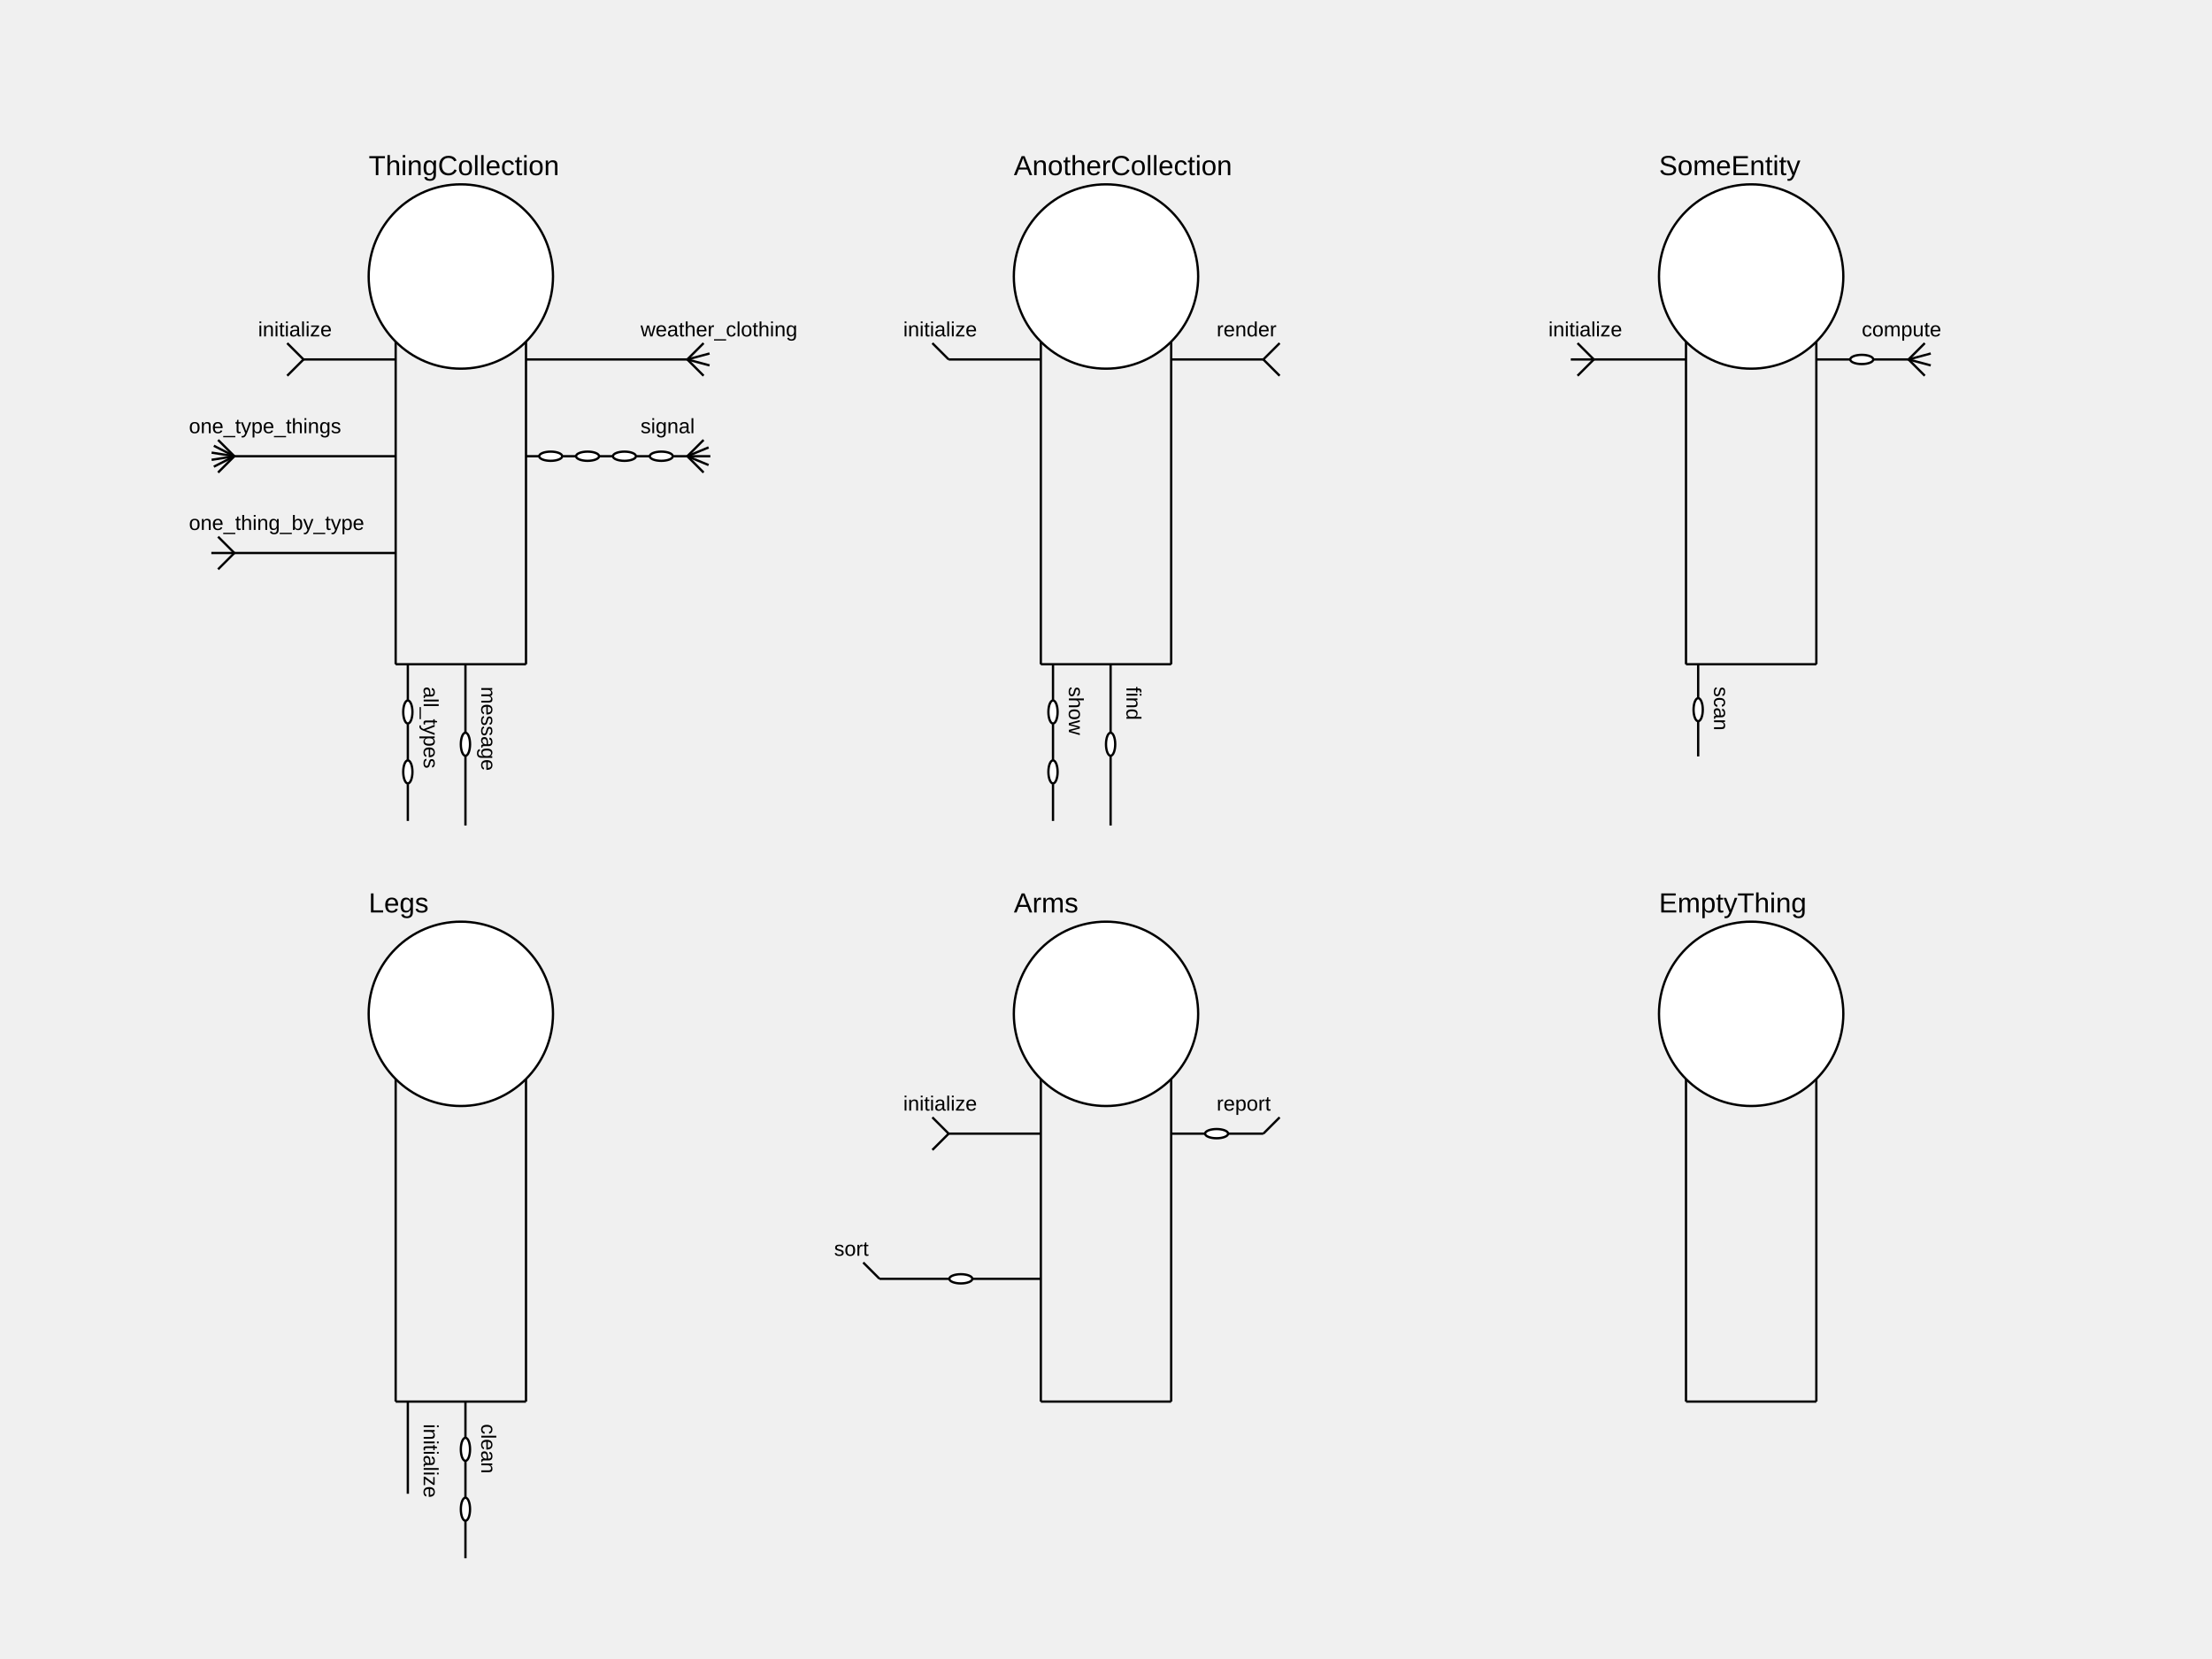
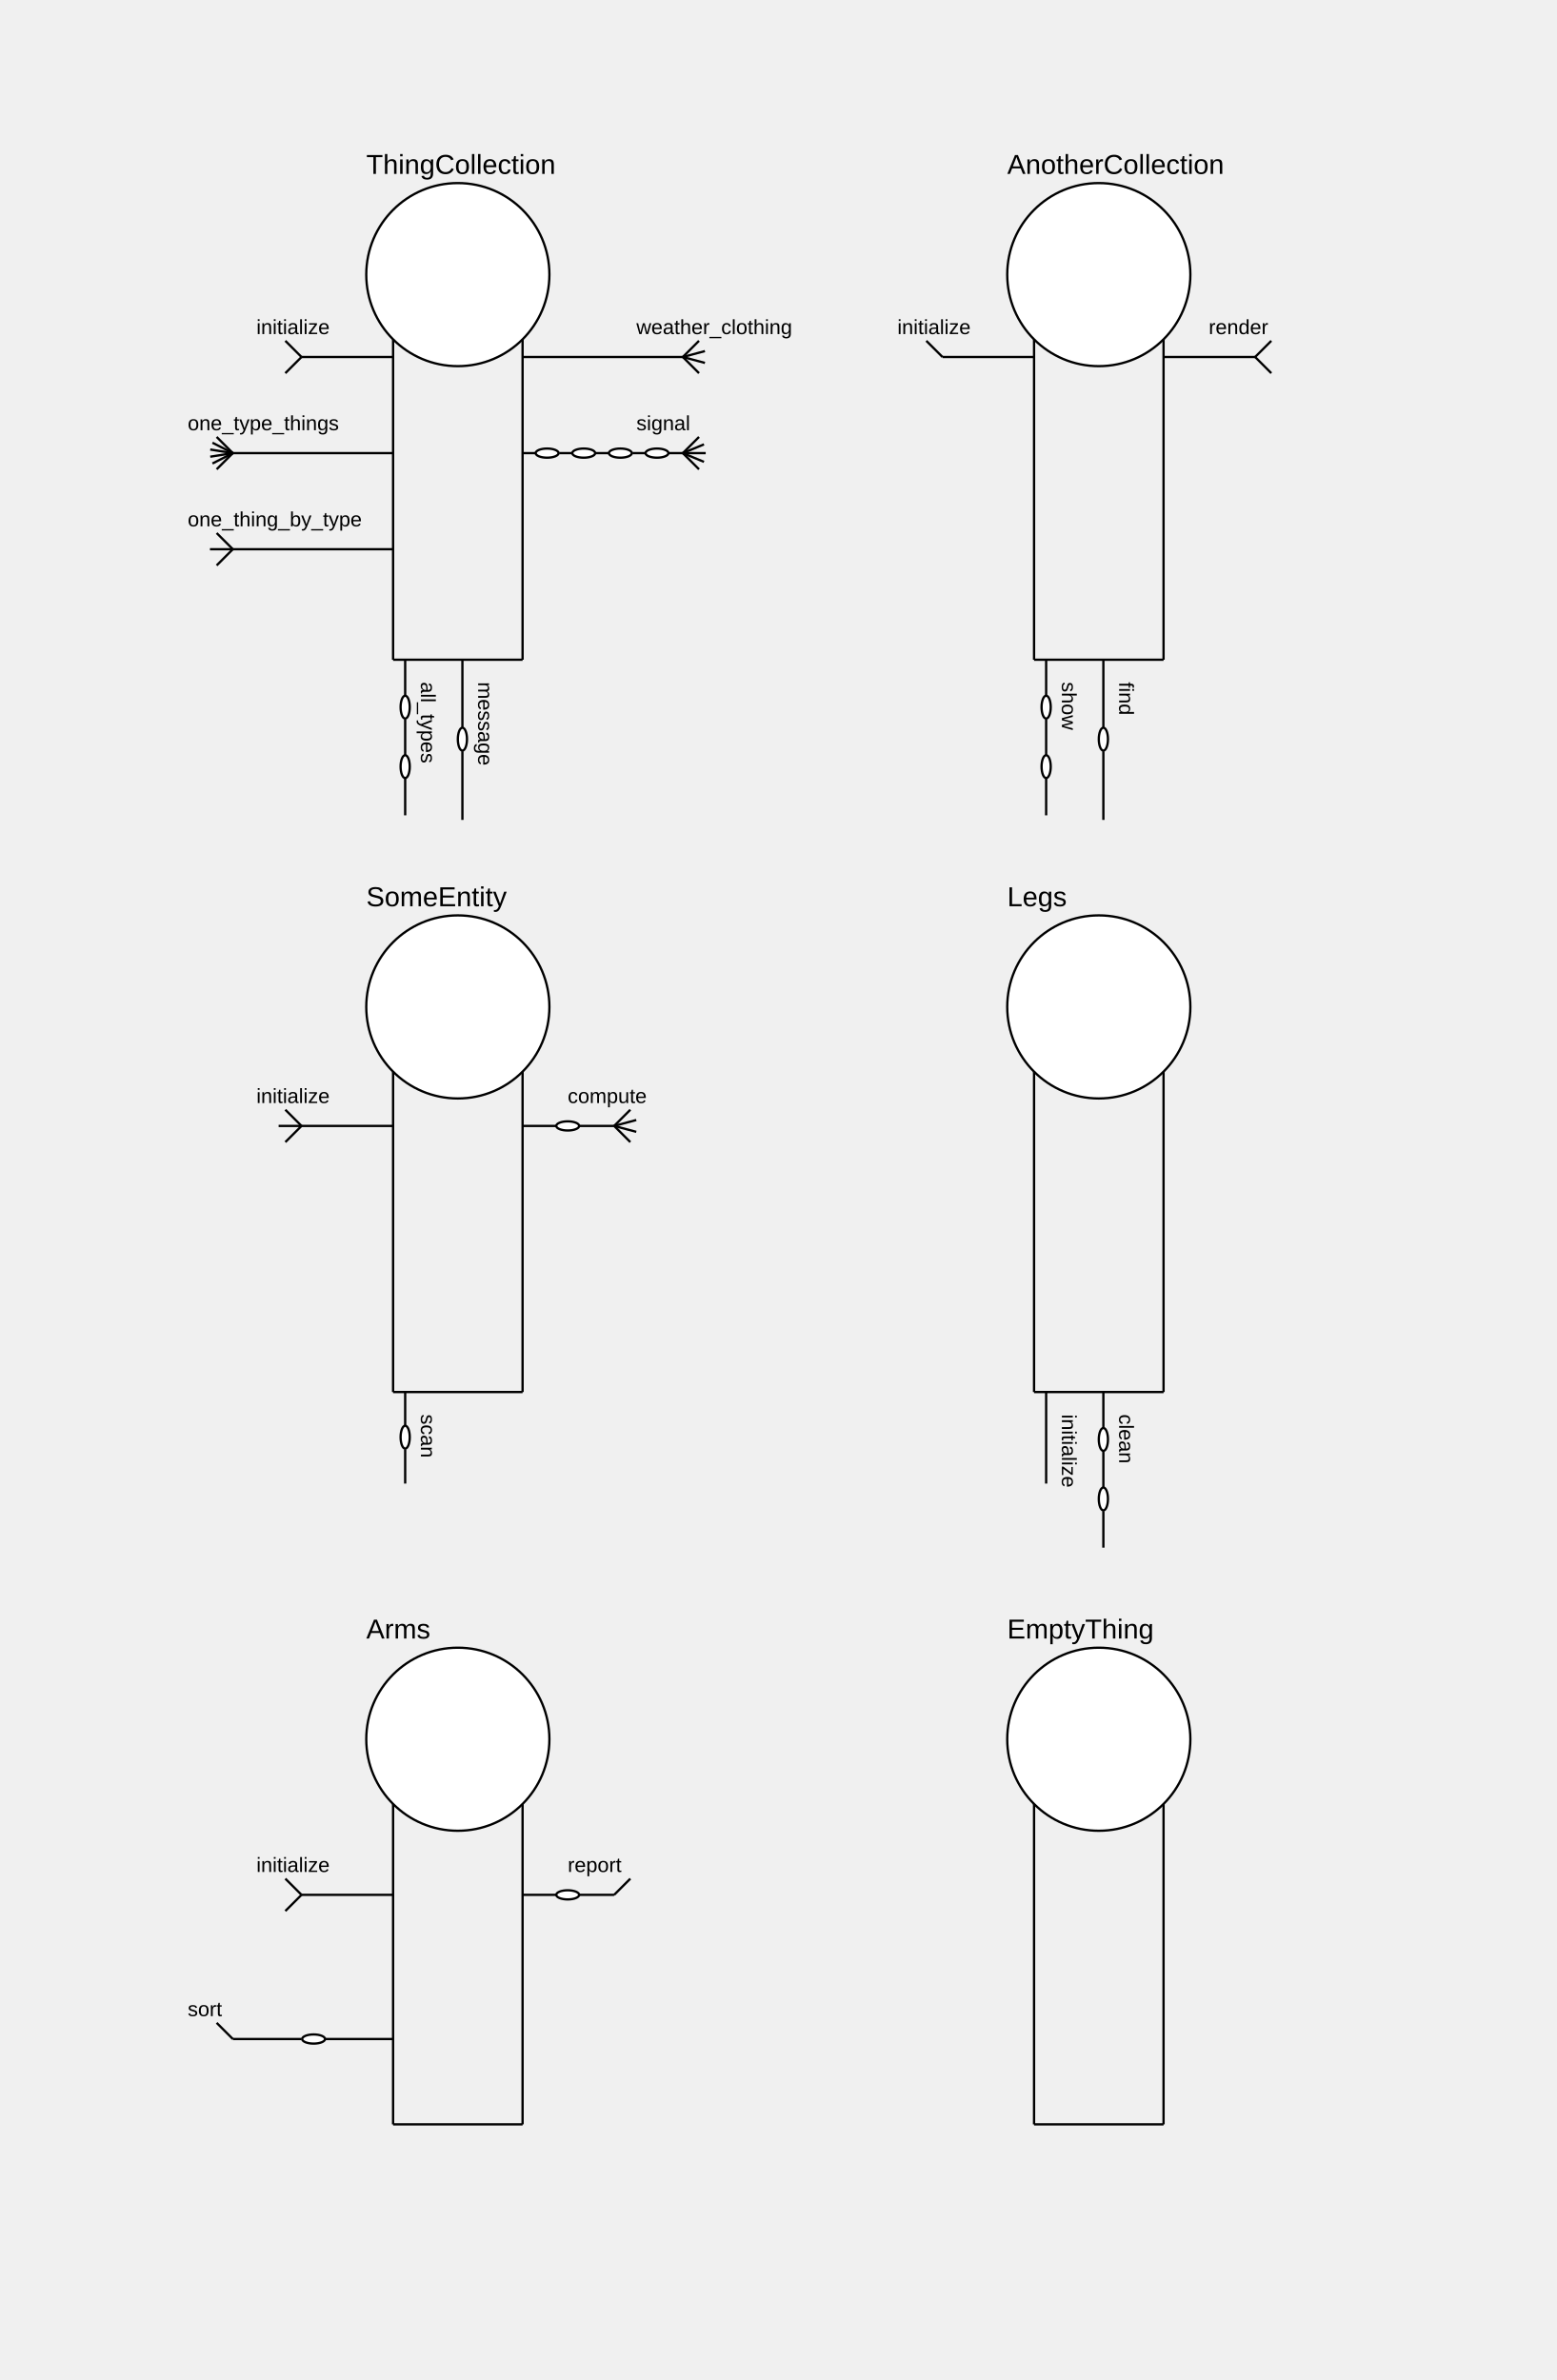
- <svg xmlns="http://www.w3.org/2000/svg" width="960.0" height="720.0" style="background:white">
+ <svg xmlns="http://www.w3.org/2000/svg" width="680.0" height="1040.0" style="background:white">
  <circle cx="200.0" cy="120.0" r="40" fill="white" style="stroke:black; stroke-width:1" />
  <line x1="228.284" y1="148.284" x2="228.284" y2="288.284" style="stroke:black; stroke-width:1" />
  <line x1="171.716" y1="148.284" x2="171.716" y2="288.284" style="stroke:black; stroke-width:1" />
  <line x1="228.284" y1="288.284" x2="171.716" y2="288.284" style="stroke:black; stroke-width:1" />
  <text x="160.0" y="76.0" font-family="arial" font-size="{:font_size=&gt;10}" fill="black" style="writing-mode: lr">ThingCollection</text>
  <line x1="171.716" y1="156" x2="131.716" y2="156" style="stroke:black; stroke-width:1" />
  <text x="112" y="146" font-family="arial" font-size="9" fill="black" style="writing-mode: lr">initialize</text>
  <line x1="131.716" y1="156" x2="124.645" y2="148.929" style="stroke:black; stroke-width:1" />
  <line x1="131.716" y1="156" x2="124.645" y2="163.071" style="stroke:black; stroke-width:1" />
  <line x1="171.716" y1="198" x2="101.716" y2="198" style="stroke:black; stroke-width:1" />
  <text x="82" y="188" font-family="arial" font-size="9" fill="black" style="writing-mode: lr">one_type_things</text>
  <line x1="101.716" y1="198" x2="94.645" y2="190.929" style="stroke:black; stroke-width:1" />
  <line x1="101.716" y1="198" x2="92.806" y2="193.46" style="stroke:black; stroke-width:1" />
  <line x1="101.716" y1="198" x2="91.839" y2="196.436" style="stroke:black; stroke-width:1" />
  <line x1="101.716" y1="198" x2="91.839" y2="199.564" style="stroke:black; stroke-width:1" />
  <line x1="101.716" y1="198" x2="92.806" y2="202.54" style="stroke:black; stroke-width:1" />
  <line x1="101.716" y1="198" x2="94.645" y2="205.071" style="stroke:black; stroke-width:1" />
  <line x1="171.716" y1="240" x2="101.716" y2="240" style="stroke:black; stroke-width:1" />
  <text x="82" y="230" font-family="arial" font-size="9" fill="black" style="writing-mode: lr">one_thing_by_type</text>
  <line x1="101.716" y1="240" x2="94.645" y2="232.929" style="stroke:black; stroke-width:1" />
  <line x1="101.716" y1="240" x2="91.716" y2="240.0" style="stroke:black; stroke-width:1" />
  <line x1="101.716" y1="240" x2="94.645" y2="247.071" style="stroke:black; stroke-width:1" />
  <line x1="228.284" y1="156" x2="298.284" y2="156" style="stroke:black; stroke-width:1" />
  <text x="278" y="146" font-family="arial" font-size="9" fill="black" style="writing-mode: lr">weather_clothing</text>
  <line x1="298.284" y1="156" x2="305.355" y2="148.929" style="stroke:black; stroke-width:1" />
  <line x1="298.284" y1="156" x2="307.944" y2="153.412" style="stroke:black; stroke-width:1" />
  <line x1="298.284" y1="156" x2="307.944" y2="158.588" style="stroke:black; stroke-width:1" />
  <line x1="298.284" y1="156" x2="305.355" y2="163.071" style="stroke:black; stroke-width:1" />
  <line x1="228.284" y1="198" x2="234.284" y2="198" style="stroke:black; stroke-width:1" />
  <ellipse cx="239" cy="198" rx="5" ry="2" style="stroke:black; stroke-width:1" fill="white" />
  <line x1="244.284" y1="198" x2="250.284" y2="198" style="stroke:black; stroke-width:1" />
  <ellipse cx="255" cy="198" rx="5" ry="2" style="stroke:black; stroke-width:1" fill="white" />
  <line x1="260.284" y1="198" x2="266.284" y2="198" style="stroke:black; stroke-width:1" />
  <ellipse cx="271" cy="198" rx="5" ry="2" style="stroke:black; stroke-width:1" fill="white" />
  <line x1="276.284" y1="198" x2="282.284" y2="198" style="stroke:black; stroke-width:1" />
  <ellipse cx="287" cy="198" rx="5" ry="2" style="stroke:black; stroke-width:1" fill="white" />
  <line x1="292.284" y1="198" x2="298.284" y2="198" style="stroke:black; stroke-width:1" />
  <text x="278" y="188" font-family="arial" font-size="9" fill="black" style="writing-mode: lr">signal</text>
  <line x1="298.284" y1="198" x2="305.355" y2="190.929" style="stroke:black; stroke-width:1" />
  <line x1="298.284" y1="198" x2="307.523" y2="194.173" style="stroke:black; stroke-width:1" />
  <line x1="298.284" y1="198" x2="308.284" y2="198.0" style="stroke:black; stroke-width:1" />
  <line x1="298.284" y1="198" x2="307.523" y2="201.827" style="stroke:black; stroke-width:1" />
  <line x1="298.284" y1="198" x2="305.355" y2="205.071" style="stroke:black; stroke-width:1" />
  <line x1="177" y1="288.284" x2="177" y2="304.284" style="stroke:black; stroke-width:1" />
  <ellipse cx="177" cy="309" rx="2" ry="5" style="stroke:black; stroke-width:1" fill="white" />
  <line x1="177" y1="314.284" x2="177" y2="330.284" style="stroke:black; stroke-width:1" />
  <ellipse cx="177" cy="335" rx="2" ry="5" style="stroke:black; stroke-width:1" fill="white" />
  <line x1="177" y1="340.284" x2="177" y2="356.284" style="stroke:black; stroke-width:1" />
  <text x="187" y="298" font-family="arial" font-size="9" fill="black" style="writing-mode: tb">all_types</text>
  <line x1="202" y1="288.284" x2="202" y2="318.284" style="stroke:black; stroke-width:1" />
  <ellipse cx="202" cy="323" rx="2" ry="5" style="stroke:black; stroke-width:1" fill="white" />
  <line x1="202" y1="328.284" x2="202" y2="358.284" style="stroke:black; stroke-width:1" />
  <text x="212" y="298" font-family="arial" font-size="9" fill="black" style="writing-mode: tb">message</text>
  <circle cx="480.0" cy="120.0" r="40" fill="white" style="stroke:black; stroke-width:1" />
  <line x1="508.284" y1="148.284" x2="508.284" y2="288.284" style="stroke:black; stroke-width:1" />
  <line x1="451.716" y1="148.284" x2="451.716" y2="288.284" style="stroke:black; stroke-width:1" />
  <line x1="508.284" y1="288.284" x2="451.716" y2="288.284" style="stroke:black; stroke-width:1" />
  <text x="440.0" y="76.0" font-family="arial" font-size="{:font_size=&gt;10}" fill="black" style="writing-mode: lr">AnotherCollection</text>
  <line x1="451.716" y1="156" x2="411.716" y2="156" style="stroke:black; stroke-width:1" />
  <text x="392" y="146" font-family="arial" font-size="9" fill="black" style="writing-mode: lr">initialize</text>
  <line x1="411.716" y1="156" x2="404.645" y2="148.929" style="stroke:black; stroke-width:1" />
  <line x1="508.284" y1="156" x2="548.284" y2="156" style="stroke:black; stroke-width:1" />
  <text x="528" y="146" font-family="arial" font-size="9" fill="black" style="writing-mode: lr">render</text>
  <line x1="548.284" y1="156" x2="555.355" y2="148.929" style="stroke:black; stroke-width:1" />
  <line x1="548.284" y1="156" x2="555.355" y2="163.071" style="stroke:black; stroke-width:1" />
  <line x1="457" y1="288.284" x2="457" y2="304.284" style="stroke:black; stroke-width:1" />
  <ellipse cx="457" cy="309" rx="2" ry="5" style="stroke:black; stroke-width:1" fill="white" />
  <line x1="457" y1="314.284" x2="457" y2="330.284" style="stroke:black; stroke-width:1" />
  <ellipse cx="457" cy="335" rx="2" ry="5" style="stroke:black; stroke-width:1" fill="white" />
  <line x1="457" y1="340.284" x2="457" y2="356.284" style="stroke:black; stroke-width:1" />
  <text x="467" y="298" font-family="arial" font-size="9" fill="black" style="writing-mode: tb">show</text>
  <line x1="482" y1="288.284" x2="482" y2="318.284" style="stroke:black; stroke-width:1" />
  <ellipse cx="482" cy="323" rx="2" ry="5" style="stroke:black; stroke-width:1" fill="white" />
  <line x1="482" y1="328.284" x2="482" y2="358.284" style="stroke:black; stroke-width:1" />
  <text x="492" y="298" font-family="arial" font-size="9" fill="black" style="writing-mode: tb">find</text>
-   <circle cx="760.0" cy="120.0" r="40" fill="white" style="stroke:black; stroke-width:1" />
-   <line x1="788.284" y1="148.284" x2="788.284" y2="288.284" style="stroke:black; stroke-width:1" />
-   <line x1="731.716" y1="148.284" x2="731.716" y2="288.284" style="stroke:black; stroke-width:1" />
-   <line x1="788.284" y1="288.284" x2="731.716" y2="288.284" style="stroke:black; stroke-width:1" />
-   <text x="720.0" y="76.0" font-family="arial" font-size="{:font_size=&gt;10}" fill="black" style="writing-mode: lr">SomeEntity</text>
-   <line x1="731.716" y1="156" x2="691.716" y2="156" style="stroke:black; stroke-width:1" />
-   <text x="672" y="146" font-family="arial" font-size="9" fill="black" style="writing-mode: lr">initialize</text>
-   <line x1="691.716" y1="156" x2="684.645" y2="148.929" style="stroke:black; stroke-width:1" />
-   <line x1="691.716" y1="156" x2="681.716" y2="156.0" style="stroke:black; stroke-width:1" />
-   <line x1="691.716" y1="156" x2="684.645" y2="163.071" style="stroke:black; stroke-width:1" />
-   <line x1="788.284" y1="156" x2="803.284" y2="156" style="stroke:black; stroke-width:1" />
-   <ellipse cx="808" cy="156" rx="5" ry="2" style="stroke:black; stroke-width:1" fill="white" />
-   <line x1="813.284" y1="156" x2="828.284" y2="156" style="stroke:black; stroke-width:1" />
-   <text x="808" y="146" font-family="arial" font-size="9" fill="black" style="writing-mode: lr">compute</text>
-   <line x1="828.284" y1="156" x2="835.355" y2="148.929" style="stroke:black; stroke-width:1" />
-   <line x1="828.284" y1="156" x2="837.944" y2="153.412" style="stroke:black; stroke-width:1" />
-   <line x1="828.284" y1="156" x2="837.944" y2="158.588" style="stroke:black; stroke-width:1" />
-   <line x1="828.284" y1="156" x2="835.355" y2="163.071" style="stroke:black; stroke-width:1" />
-   <line x1="737" y1="288.284" x2="737" y2="303.284" style="stroke:black; stroke-width:1" />
-   <ellipse cx="737" cy="308" rx="2" ry="5" style="stroke:black; stroke-width:1" fill="white" />
-   <line x1="737" y1="313.284" x2="737" y2="328.284" style="stroke:black; stroke-width:1" />
-   <text x="747" y="298" font-family="arial" font-size="9" fill="black" style="writing-mode: tb">scan</text>
  <circle cx="200.0" cy="440.0" r="40" fill="white" style="stroke:black; stroke-width:1" />
  <line x1="228.284" y1="468.284" x2="228.284" y2="608.284" style="stroke:black; stroke-width:1" />
  <line x1="171.716" y1="468.284" x2="171.716" y2="608.284" style="stroke:black; stroke-width:1" />
  <line x1="228.284" y1="608.284" x2="171.716" y2="608.284" style="stroke:black; stroke-width:1" />
-   <text x="160.0" y="396.0" font-family="arial" font-size="{:font_size=&gt;10}" fill="black" style="writing-mode: lr">Legs</text>
-   <line x1="177" y1="608.284" x2="177" y2="648.284" style="stroke:black; stroke-width:1" />
-   <text x="187" y="618" font-family="arial" font-size="9" fill="black" style="writing-mode: tb">initialize</text>
-   <line x1="202" y1="608.284" x2="202" y2="624.284" style="stroke:black; stroke-width:1" />
-   <ellipse cx="202" cy="629" rx="2" ry="5" style="stroke:black; stroke-width:1" fill="white" />
-   <line x1="202" y1="634.284" x2="202" y2="650.284" style="stroke:black; stroke-width:1" />
-   <ellipse cx="202" cy="655" rx="2" ry="5" style="stroke:black; stroke-width:1" fill="white" />
-   <line x1="202" y1="660.284" x2="202" y2="676.284" style="stroke:black; stroke-width:1" />
-   <text x="212" y="618" font-family="arial" font-size="9" fill="black" style="writing-mode: tb">clean</text>
+   <text x="160.0" y="396.0" font-family="arial" font-size="{:font_size=&gt;10}" fill="black" style="writing-mode: lr">SomeEntity</text>
+   <line x1="171.716" y1="492" x2="131.716" y2="492" style="stroke:black; stroke-width:1" />
+   <text x="112" y="482" font-family="arial" font-size="9" fill="black" style="writing-mode: lr">initialize</text>
+   <line x1="131.716" y1="492" x2="124.645" y2="484.929" style="stroke:black; stroke-width:1" />
+   <line x1="131.716" y1="492" x2="121.716" y2="492.0" style="stroke:black; stroke-width:1" />
+   <line x1="131.716" y1="492" x2="124.645" y2="499.071" style="stroke:black; stroke-width:1" />
+   <line x1="228.284" y1="492" x2="243.284" y2="492" style="stroke:black; stroke-width:1" />
+   <ellipse cx="248" cy="492" rx="5" ry="2" style="stroke:black; stroke-width:1" fill="white" />
+   <line x1="253.284" y1="492" x2="268.284" y2="492" style="stroke:black; stroke-width:1" />
+   <text x="248" y="482" font-family="arial" font-size="9" fill="black" style="writing-mode: lr">compute</text>
+   <line x1="268.284" y1="492" x2="275.355" y2="484.929" style="stroke:black; stroke-width:1" />
+   <line x1="268.284" y1="492" x2="277.944" y2="489.412" style="stroke:black; stroke-width:1" />
+   <line x1="268.284" y1="492" x2="277.944" y2="494.588" style="stroke:black; stroke-width:1" />
+   <line x1="268.284" y1="492" x2="275.355" y2="499.071" style="stroke:black; stroke-width:1" />
+   <line x1="177" y1="608.284" x2="177" y2="623.284" style="stroke:black; stroke-width:1" />
+   <ellipse cx="177" cy="628" rx="2" ry="5" style="stroke:black; stroke-width:1" fill="white" />
+   <line x1="177" y1="633.284" x2="177" y2="648.284" style="stroke:black; stroke-width:1" />
+   <text x="187" y="618" font-family="arial" font-size="9" fill="black" style="writing-mode: tb">scan</text>
  <circle cx="480.0" cy="440.0" r="40" fill="white" style="stroke:black; stroke-width:1" />
  <line x1="508.284" y1="468.284" x2="508.284" y2="608.284" style="stroke:black; stroke-width:1" />
  <line x1="451.716" y1="468.284" x2="451.716" y2="608.284" style="stroke:black; stroke-width:1" />
  <line x1="508.284" y1="608.284" x2="451.716" y2="608.284" style="stroke:black; stroke-width:1" />
-   <text x="440.0" y="396.0" font-family="arial" font-size="{:font_size=&gt;10}" fill="black" style="writing-mode: lr">Arms</text>
-   <line x1="451.716" y1="492" x2="411.716" y2="492" style="stroke:black; stroke-width:1" />
-   <text x="392" y="482" font-family="arial" font-size="9" fill="black" style="writing-mode: lr">initialize</text>
-   <line x1="411.716" y1="492" x2="404.645" y2="484.929" style="stroke:black; stroke-width:1" />
-   <line x1="411.716" y1="492" x2="404.645" y2="499.071" style="stroke:black; stroke-width:1" />
-   <line x1="451.716" y1="555" x2="421.716" y2="555" style="stroke:black; stroke-width:1" />
-   <ellipse cx="417" cy="555" rx="5" ry="2" style="stroke:black; stroke-width:1" fill="white" />
-   <line x1="411.716" y1="555" x2="381.716" y2="555" style="stroke:black; stroke-width:1" />
-   <text x="362" y="545" font-family="arial" font-size="9" fill="black" style="writing-mode: lr">sort</text>
-   <line x1="381.716" y1="555" x2="374.645" y2="547.929" style="stroke:black; stroke-width:1" />
-   <line x1="508.284" y1="492" x2="523.284" y2="492" style="stroke:black; stroke-width:1" />
-   <ellipse cx="528" cy="492" rx="5" ry="2" style="stroke:black; stroke-width:1" fill="white" />
-   <line x1="533.284" y1="492" x2="548.284" y2="492" style="stroke:black; stroke-width:1" />
-   <text x="528" y="482" font-family="arial" font-size="9" fill="black" style="writing-mode: lr">report</text>
-   <line x1="548.284" y1="492" x2="555.355" y2="484.929" style="stroke:black; stroke-width:1" />
-   <circle cx="760.0" cy="440.0" r="40" fill="white" style="stroke:black; stroke-width:1" />
-   <line x1="788.284" y1="468.284" x2="788.284" y2="608.284" style="stroke:black; stroke-width:1" />
-   <line x1="731.716" y1="468.284" x2="731.716" y2="608.284" style="stroke:black; stroke-width:1" />
-   <line x1="788.284" y1="608.284" x2="731.716" y2="608.284" style="stroke:black; stroke-width:1" />
-   <text x="720.0" y="396.0" font-family="arial" font-size="{:font_size=&gt;10}" fill="black" style="writing-mode: lr">EmptyThing</text>
+   <text x="440.0" y="396.0" font-family="arial" font-size="{:font_size=&gt;10}" fill="black" style="writing-mode: lr">Legs</text>
+   <line x1="457" y1="608.284" x2="457" y2="648.284" style="stroke:black; stroke-width:1" />
+   <text x="467" y="618" font-family="arial" font-size="9" fill="black" style="writing-mode: tb">initialize</text>
+   <line x1="482" y1="608.284" x2="482" y2="624.284" style="stroke:black; stroke-width:1" />
+   <ellipse cx="482" cy="629" rx="2" ry="5" style="stroke:black; stroke-width:1" fill="white" />
+   <line x1="482" y1="634.284" x2="482" y2="650.284" style="stroke:black; stroke-width:1" />
+   <ellipse cx="482" cy="655" rx="2" ry="5" style="stroke:black; stroke-width:1" fill="white" />
+   <line x1="482" y1="660.284" x2="482" y2="676.284" style="stroke:black; stroke-width:1" />
+   <text x="492" y="618" font-family="arial" font-size="9" fill="black" style="writing-mode: tb">clean</text>
+   <circle cx="200.0" cy="760.0" r="40" fill="white" style="stroke:black; stroke-width:1" />
+   <line x1="228.284" y1="788.284" x2="228.284" y2="928.284" style="stroke:black; stroke-width:1" />
+   <line x1="171.716" y1="788.284" x2="171.716" y2="928.284" style="stroke:black; stroke-width:1" />
+   <line x1="228.284" y1="928.284" x2="171.716" y2="928.284" style="stroke:black; stroke-width:1" />
+   <text x="160.0" y="716.0" font-family="arial" font-size="{:font_size=&gt;10}" fill="black" style="writing-mode: lr">Arms</text>
+   <line x1="171.716" y1="828" x2="131.716" y2="828" style="stroke:black; stroke-width:1" />
+   <text x="112" y="818" font-family="arial" font-size="9" fill="black" style="writing-mode: lr">initialize</text>
+   <line x1="131.716" y1="828" x2="124.645" y2="820.929" style="stroke:black; stroke-width:1" />
+   <line x1="131.716" y1="828" x2="124.645" y2="835.071" style="stroke:black; stroke-width:1" />
+   <line x1="171.716" y1="891" x2="141.716" y2="891" style="stroke:black; stroke-width:1" />
+   <ellipse cx="137" cy="891" rx="5" ry="2" style="stroke:black; stroke-width:1" fill="white" />
+   <line x1="131.716" y1="891" x2="101.716" y2="891" style="stroke:black; stroke-width:1" />
+   <text x="82" y="881" font-family="arial" font-size="9" fill="black" style="writing-mode: lr">sort</text>
+   <line x1="101.716" y1="891" x2="94.645" y2="883.929" style="stroke:black; stroke-width:1" />
+   <line x1="228.284" y1="828" x2="243.284" y2="828" style="stroke:black; stroke-width:1" />
+   <ellipse cx="248" cy="828" rx="5" ry="2" style="stroke:black; stroke-width:1" fill="white" />
+   <line x1="253.284" y1="828" x2="268.284" y2="828" style="stroke:black; stroke-width:1" />
+   <text x="248" y="818" font-family="arial" font-size="9" fill="black" style="writing-mode: lr">report</text>
+   <line x1="268.284" y1="828" x2="275.355" y2="820.929" style="stroke:black; stroke-width:1" />
+   <circle cx="480.0" cy="760.0" r="40" fill="white" style="stroke:black; stroke-width:1" />
+   <line x1="508.284" y1="788.284" x2="508.284" y2="928.284" style="stroke:black; stroke-width:1" />
+   <line x1="451.716" y1="788.284" x2="451.716" y2="928.284" style="stroke:black; stroke-width:1" />
+   <line x1="508.284" y1="928.284" x2="451.716" y2="928.284" style="stroke:black; stroke-width:1" />
+   <text x="440.0" y="716.0" font-family="arial" font-size="{:font_size=&gt;10}" fill="black" style="writing-mode: lr">EmptyThing</text>
</svg>
